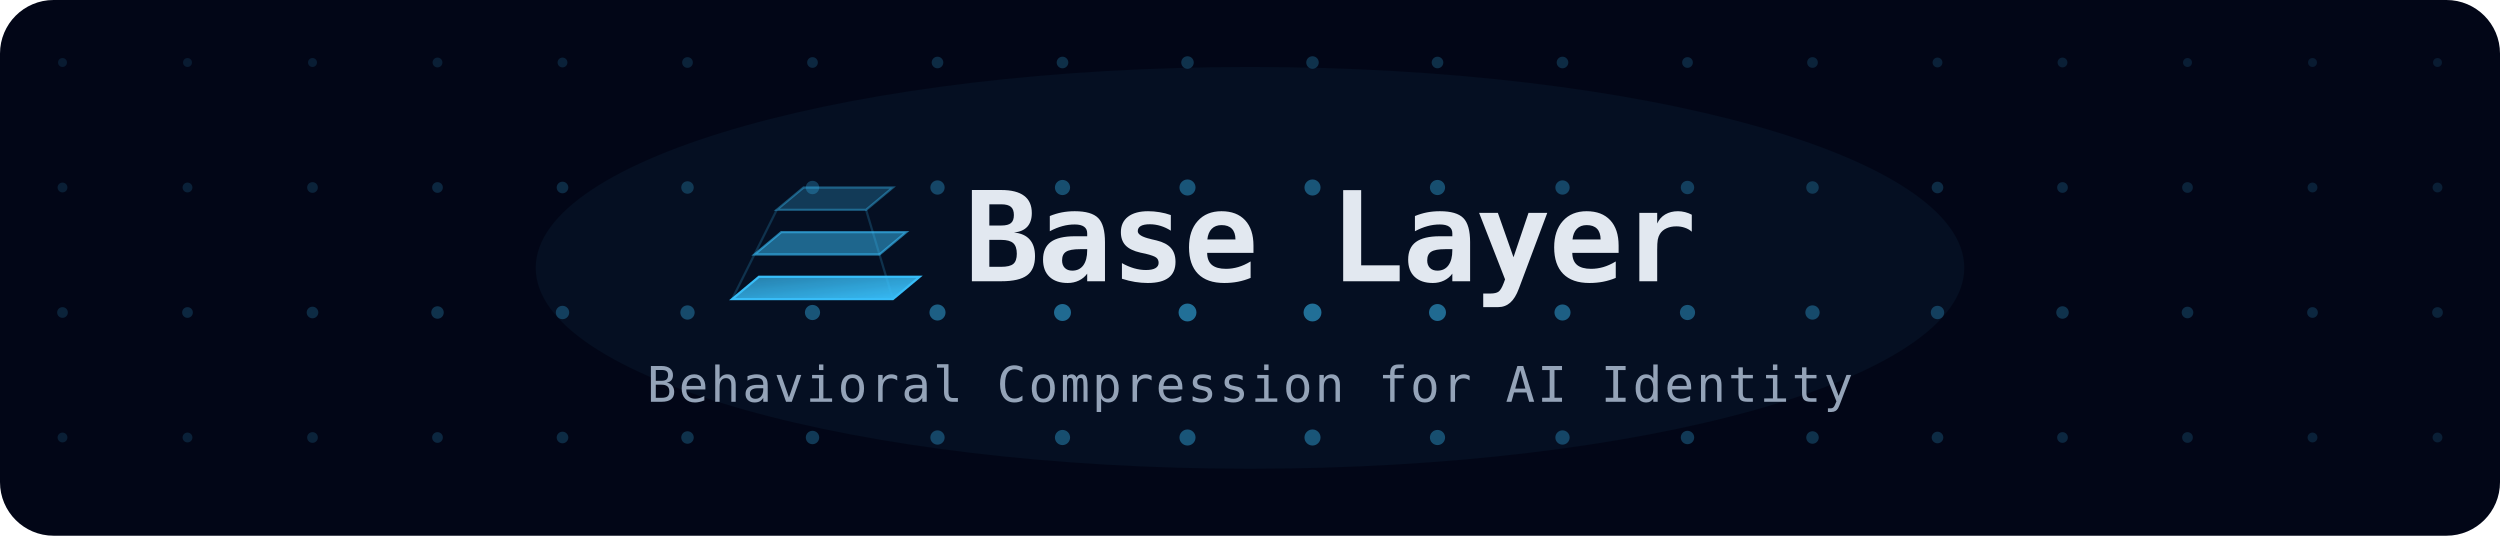
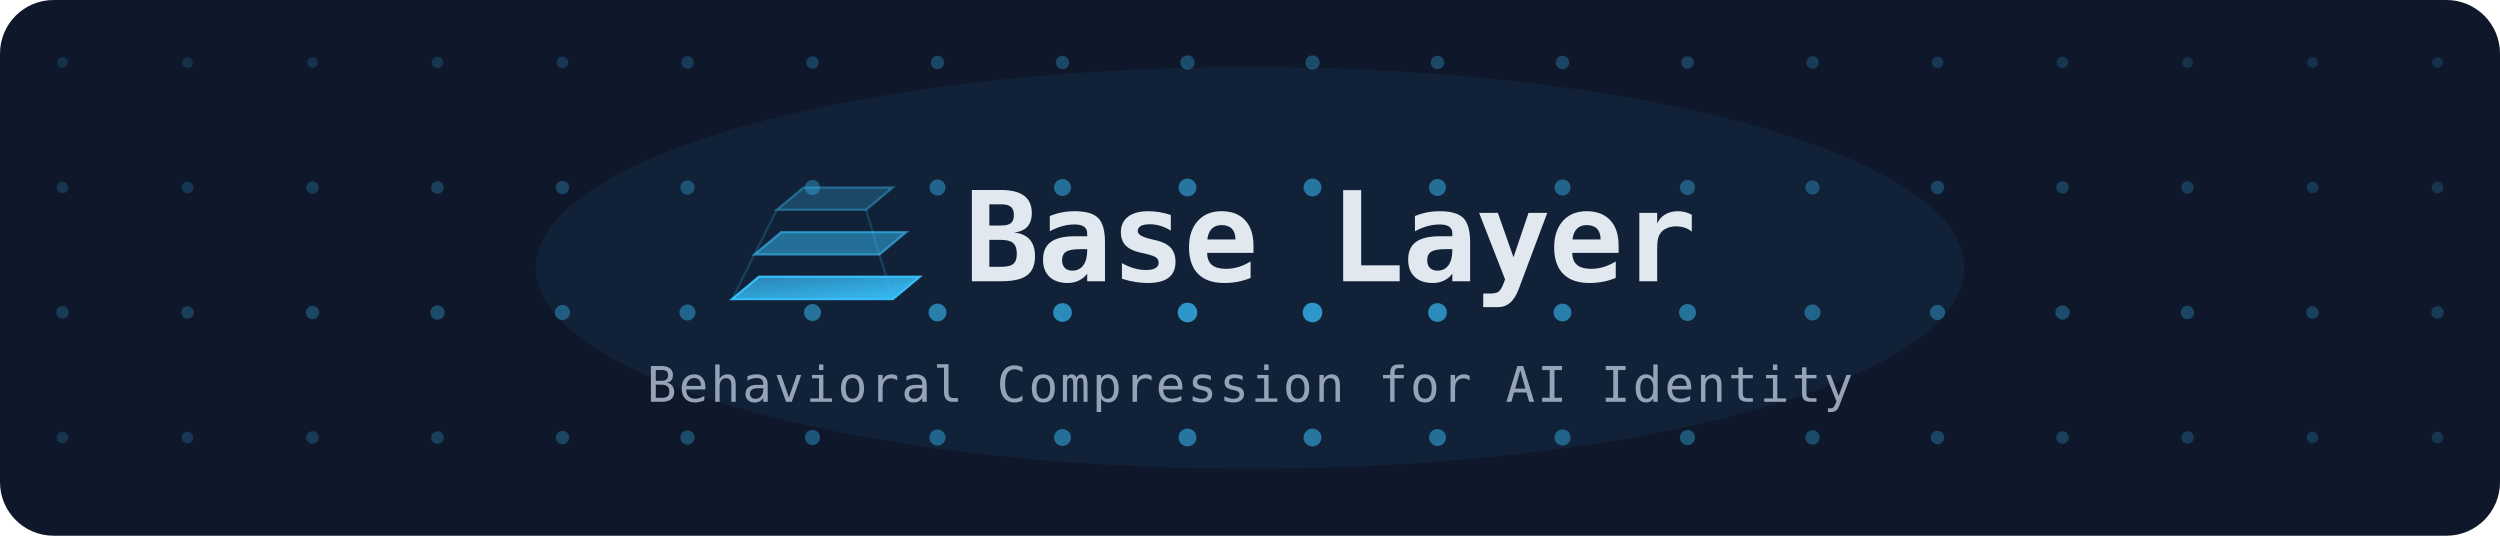
<svg xmlns="http://www.w3.org/2000/svg" width="560" height="120" viewBox="0 0 560 120" fill="none">
  <defs>
    <linearGradient id="layer-grad" x1="0%" y1="0%" x2="100%" y2="100%">
      <stop offset="0%" stop-color="#38bdf8" stop-opacity="0.6" />
      <stop offset="100%" stop-color="#38bdf8" stop-opacity="1" />
    </linearGradient>
  </defs>
-   <rect width="560" height="120" rx="12" fill="#020617" />
-   <circle cx="14" cy="14" r="1.0" fill="#38bdf8" opacity="0.12" />
-   <circle cx="42" cy="14" r="1.0" fill="#38bdf8" opacity="0.12" />
-   <circle cx="70" cy="14" r="1.0" fill="#38bdf8" opacity="0.13" />
-   <circle cx="98" cy="14" r="1.1" fill="#38bdf8" opacity="0.14" />
-   <circle cx="126" cy="14" r="1.1" fill="#38bdf8" opacity="0.15" />
-   <circle cx="154" cy="14" r="1.2" fill="#38bdf8" opacity="0.16" />
-   <circle cx="182" cy="14" r="1.2" fill="#38bdf8" opacity="0.18" />
-   <circle cx="210" cy="14" r="1.3" fill="#38bdf8" opacity="0.2" />
-   <circle cx="238" cy="14" r="1.3" fill="#38bdf8" opacity="0.22" />
-   <circle cx="266" cy="14" r="1.4" fill="#38bdf8" opacity="0.24" />
-   <circle cx="294" cy="14" r="1.4" fill="#38bdf8" opacity="0.24" />
-   <circle cx="322" cy="14" r="1.3" fill="#38bdf8" opacity="0.22" />
-   <circle cx="350" cy="14" r="1.3" fill="#38bdf8" opacity="0.2" />
-   <circle cx="378" cy="14" r="1.2" fill="#38bdf8" opacity="0.18" />
-   <circle cx="406" cy="14" r="1.2" fill="#38bdf8" opacity="0.16" />
-   <circle cx="434" cy="14" r="1.1" fill="#38bdf8" opacity="0.15" />
-   <circle cx="462" cy="14" r="1.1" fill="#38bdf8" opacity="0.14" />
-   <circle cx="490" cy="14" r="1.0" fill="#38bdf8" opacity="0.13" />
-   <circle cx="518" cy="14" r="1.0" fill="#38bdf8" opacity="0.12" />
-   <circle cx="546" cy="14" r="1.0" fill="#38bdf8" opacity="0.12" />
-   <circle cx="14" cy="42" r="1.1" fill="#38bdf8" opacity="0.14" />
-   <circle cx="42" cy="42" r="1.1" fill="#38bdf8" opacity="0.15" />
-   <circle cx="70" cy="42" r="1.2" fill="#38bdf8" opacity="0.16" />
-   <circle cx="98" cy="42" r="1.2" fill="#38bdf8" opacity="0.18" />
-   <circle cx="126" cy="42" r="1.3" fill="#38bdf8" opacity="0.2" />
-   <circle cx="154" cy="42" r="1.4" fill="#38bdf8" opacity="0.24" />
-   <circle cx="182" cy="42" r="1.5" fill="#38bdf8" opacity="0.28" />
-   <circle cx="210" cy="42" r="1.6" fill="#38bdf8" opacity="0.32" />
-   <circle cx="238" cy="42" r="1.7" fill="#38bdf8" opacity="0.36" />
-   <circle cx="266" cy="42" r="1.8" fill="#38bdf8" opacity="0.4" />
-   <circle cx="294" cy="42" r="1.8" fill="#38bdf8" opacity="0.4" />
-   <circle cx="322" cy="42" r="1.7" fill="#38bdf8" opacity="0.36" />
-   <circle cx="350" cy="42" r="1.6" fill="#38bdf8" opacity="0.32" />
-   <circle cx="378" cy="42" r="1.5" fill="#38bdf8" opacity="0.28" />
-   <circle cx="406" cy="42" r="1.4" fill="#38bdf8" opacity="0.24" />
-   <circle cx="434" cy="42" r="1.3" fill="#38bdf8" opacity="0.2" />
-   <circle cx="462" cy="42" r="1.2" fill="#38bdf8" opacity="0.18" />
-   <circle cx="490" cy="42" r="1.2" fill="#38bdf8" opacity="0.16" />
-   <circle cx="518" cy="42" r="1.1" fill="#38bdf8" opacity="0.15" />
-   <circle cx="546" cy="42" r="1.1" fill="#38bdf8" opacity="0.14" />
-   <circle cx="14" cy="70" r="1.2" fill="#38bdf8" opacity="0.16" />
-   <circle cx="42" cy="70" r="1.2" fill="#38bdf8" opacity="0.18" />
-   <circle cx="70" cy="70" r="1.3" fill="#38bdf8" opacity="0.2" />
-   <circle cx="98" cy="70" r="1.4" fill="#38bdf8" opacity="0.24" />
-   <circle cx="126" cy="70" r="1.5" fill="#38bdf8" opacity="0.28" />
-   <circle cx="154" cy="70" r="1.6" fill="#38bdf8" opacity="0.34" />
-   <circle cx="182" cy="70" r="1.7" fill="#38bdf8" opacity="0.4" />
-   <circle cx="210" cy="70" r="1.8" fill="#38bdf8" opacity="0.46" />
-   <circle cx="238" cy="70" r="1.9" fill="#38bdf8" opacity="0.52" />
-   <circle cx="266" cy="70" r="2.0" fill="#38bdf8" opacity="0.55" />
-   <circle cx="294" cy="70" r="2.0" fill="#38bdf8" opacity="0.55" />
-   <circle cx="322" cy="70" r="1.9" fill="#38bdf8" opacity="0.52" />
-   <circle cx="350" cy="70" r="1.8" fill="#38bdf8" opacity="0.46" />
-   <circle cx="378" cy="70" r="1.7" fill="#38bdf8" opacity="0.4" />
-   <circle cx="406" cy="70" r="1.6" fill="#38bdf8" opacity="0.34" />
-   <circle cx="434" cy="70" r="1.5" fill="#38bdf8" opacity="0.28" />
-   <circle cx="462" cy="70" r="1.4" fill="#38bdf8" opacity="0.24" />
-   <circle cx="490" cy="70" r="1.3" fill="#38bdf8" opacity="0.2" />
-   <circle cx="518" cy="70" r="1.2" fill="#38bdf8" opacity="0.18" />
-   <circle cx="546" cy="70" r="1.2" fill="#38bdf8" opacity="0.16" />
-   <circle cx="14" cy="98" r="1.1" fill="#38bdf8" opacity="0.14" />
-   <circle cx="42" cy="98" r="1.1" fill="#38bdf8" opacity="0.15" />
-   <circle cx="70" cy="98" r="1.2" fill="#38bdf8" opacity="0.16" />
-   <circle cx="98" cy="98" r="1.2" fill="#38bdf8" opacity="0.18" />
-   <circle cx="126" cy="98" r="1.3" fill="#38bdf8" opacity="0.2" />
-   <circle cx="154" cy="98" r="1.4" fill="#38bdf8" opacity="0.24" />
-   <circle cx="182" cy="98" r="1.5" fill="#38bdf8" opacity="0.28" />
-   <circle cx="210" cy="98" r="1.6" fill="#38bdf8" opacity="0.32" />
-   <circle cx="238" cy="98" r="1.7" fill="#38bdf8" opacity="0.36" />
-   <circle cx="266" cy="98" r="1.8" fill="#38bdf8" opacity="0.4" />
-   <circle cx="294" cy="98" r="1.8" fill="#38bdf8" opacity="0.4" />
-   <circle cx="322" cy="98" r="1.7" fill="#38bdf8" opacity="0.36" />
-   <circle cx="350" cy="98" r="1.6" fill="#38bdf8" opacity="0.32" />
-   <circle cx="378" cy="98" r="1.5" fill="#38bdf8" opacity="0.28" />
-   <circle cx="406" cy="98" r="1.4" fill="#38bdf8" opacity="0.24" />
-   <circle cx="434" cy="98" r="1.3" fill="#38bdf8" opacity="0.2" />
-   <circle cx="462" cy="98" r="1.2" fill="#38bdf8" opacity="0.18" />
-   <circle cx="490" cy="98" r="1.2" fill="#38bdf8" opacity="0.16" />
-   <circle cx="518" cy="98" r="1.1" fill="#38bdf8" opacity="0.15" />
-   <circle cx="546" cy="98" r="1.1" fill="#38bdf8" opacity="0.14" />
-   <ellipse cx="280" cy="60" rx="160" ry="45" fill="#38bdf8" opacity="0.05" />
+   <rect width="560" height="120" rx="12" fill="#0f172a" />
+   <circle cx="14" cy="14" r="1.2" fill="#38bdf8" opacity="0.15" />
+   <circle cx="42" cy="14" r="1.2" fill="#38bdf8" opacity="0.15" />
+   <circle cx="70" cy="14" r="1.2" fill="#38bdf8" opacity="0.16" />
+   <circle cx="98" cy="14" r="1.3" fill="#38bdf8" opacity="0.18" />
+   <circle cx="126" cy="14" r="1.3" fill="#38bdf8" opacity="0.2" />
+   <circle cx="154" cy="14" r="1.4" fill="#38bdf8" opacity="0.22" />
+   <circle cx="182" cy="14" r="1.4" fill="#38bdf8" opacity="0.25" />
+   <circle cx="210" cy="14" r="1.5" fill="#38bdf8" opacity="0.28" />
+   <circle cx="238" cy="14" r="1.5" fill="#38bdf8" opacity="0.3" />
+   <circle cx="266" cy="14" r="1.6" fill="#38bdf8" opacity="0.32" />
+   <circle cx="294" cy="14" r="1.6" fill="#38bdf8" opacity="0.32" />
+   <circle cx="322" cy="14" r="1.5" fill="#38bdf8" opacity="0.3" />
+   <circle cx="350" cy="14" r="1.5" fill="#38bdf8" opacity="0.28" />
+   <circle cx="378" cy="14" r="1.4" fill="#38bdf8" opacity="0.25" />
+   <circle cx="406" cy="14" r="1.4" fill="#38bdf8" opacity="0.22" />
+   <circle cx="434" cy="14" r="1.3" fill="#38bdf8" opacity="0.2" />
+   <circle cx="462" cy="14" r="1.3" fill="#38bdf8" opacity="0.18" />
+   <circle cx="490" cy="14" r="1.2" fill="#38bdf8" opacity="0.16" />
+   <circle cx="518" cy="14" r="1.2" fill="#38bdf8" opacity="0.15" />
+   <circle cx="546" cy="14" r="1.2" fill="#38bdf8" opacity="0.15" />
+   <circle cx="14" cy="42" r="1.3" fill="#38bdf8" opacity="0.18" />
+   <circle cx="42" cy="42" r="1.3" fill="#38bdf8" opacity="0.2" />
+   <circle cx="70" cy="42" r="1.4" fill="#38bdf8" opacity="0.22" />
+   <circle cx="98" cy="42" r="1.4" fill="#38bdf8" opacity="0.25" />
+   <circle cx="126" cy="42" r="1.5" fill="#38bdf8" opacity="0.28" />
+   <circle cx="154" cy="42" r="1.6" fill="#38bdf8" opacity="0.32" />
+   <circle cx="182" cy="42" r="1.7" fill="#38bdf8" opacity="0.38" />
+   <circle cx="210" cy="42" r="1.8" fill="#38bdf8" opacity="0.44" />
+   <circle cx="238" cy="42" r="1.9" fill="#38bdf8" opacity="0.5" />
+   <circle cx="266" cy="42" r="2.0" fill="#38bdf8" opacity="0.55" />
+   <circle cx="294" cy="42" r="2.0" fill="#38bdf8" opacity="0.55" />
+   <circle cx="322" cy="42" r="1.9" fill="#38bdf8" opacity="0.5" />
+   <circle cx="350" cy="42" r="1.8" fill="#38bdf8" opacity="0.44" />
+   <circle cx="378" cy="42" r="1.7" fill="#38bdf8" opacity="0.38" />
+   <circle cx="406" cy="42" r="1.6" fill="#38bdf8" opacity="0.32" />
+   <circle cx="434" cy="42" r="1.5" fill="#38bdf8" opacity="0.28" />
+   <circle cx="462" cy="42" r="1.4" fill="#38bdf8" opacity="0.25" />
+   <circle cx="490" cy="42" r="1.4" fill="#38bdf8" opacity="0.22" />
+   <circle cx="518" cy="42" r="1.3" fill="#38bdf8" opacity="0.2" />
+   <circle cx="546" cy="42" r="1.3" fill="#38bdf8" opacity="0.18" />
+   <circle cx="14" cy="70" r="1.4" fill="#38bdf8" opacity="0.22" />
+   <circle cx="42" cy="70" r="1.4" fill="#38bdf8" opacity="0.25" />
+   <circle cx="70" cy="70" r="1.5" fill="#38bdf8" opacity="0.28" />
+   <circle cx="98" cy="70" r="1.6" fill="#38bdf8" opacity="0.32" />
+   <circle cx="126" cy="70" r="1.7" fill="#38bdf8" opacity="0.38" />
+   <circle cx="154" cy="70" r="1.8" fill="#38bdf8" opacity="0.44" />
+   <circle cx="182" cy="70" r="1.9" fill="#38bdf8" opacity="0.52" />
+   <circle cx="210" cy="70" r="2.0" fill="#38bdf8" opacity="0.6" />
+   <circle cx="238" cy="70" r="2.1" fill="#38bdf8" opacity="0.68" />
+   <circle cx="266" cy="70" r="2.2" fill="#38bdf8" opacity="0.75" />
+   <circle cx="294" cy="70" r="2.2" fill="#38bdf8" opacity="0.75" />
+   <circle cx="322" cy="70" r="2.1" fill="#38bdf8" opacity="0.68" />
+   <circle cx="350" cy="70" r="2.0" fill="#38bdf8" opacity="0.6" />
+   <circle cx="378" cy="70" r="1.9" fill="#38bdf8" opacity="0.52" />
+   <circle cx="406" cy="70" r="1.8" fill="#38bdf8" opacity="0.44" />
+   <circle cx="434" cy="70" r="1.7" fill="#38bdf8" opacity="0.38" />
+   <circle cx="462" cy="70" r="1.6" fill="#38bdf8" opacity="0.32" />
+   <circle cx="490" cy="70" r="1.5" fill="#38bdf8" opacity="0.28" />
+   <circle cx="518" cy="70" r="1.4" fill="#38bdf8" opacity="0.25" />
+   <circle cx="546" cy="70" r="1.4" fill="#38bdf8" opacity="0.22" />
+   <circle cx="14" cy="98" r="1.3" fill="#38bdf8" opacity="0.18" />
+   <circle cx="42" cy="98" r="1.3" fill="#38bdf8" opacity="0.2" />
+   <circle cx="70" cy="98" r="1.4" fill="#38bdf8" opacity="0.22" />
+   <circle cx="98" cy="98" r="1.4" fill="#38bdf8" opacity="0.25" />
+   <circle cx="126" cy="98" r="1.5" fill="#38bdf8" opacity="0.28" />
+   <circle cx="154" cy="98" r="1.6" fill="#38bdf8" opacity="0.32" />
+   <circle cx="182" cy="98" r="1.7" fill="#38bdf8" opacity="0.38" />
+   <circle cx="210" cy="98" r="1.8" fill="#38bdf8" opacity="0.44" />
+   <circle cx="238" cy="98" r="1.9" fill="#38bdf8" opacity="0.5" />
+   <circle cx="266" cy="98" r="2.0" fill="#38bdf8" opacity="0.55" />
+   <circle cx="294" cy="98" r="2.0" fill="#38bdf8" opacity="0.55" />
+   <circle cx="322" cy="98" r="1.9" fill="#38bdf8" opacity="0.5" />
+   <circle cx="350" cy="98" r="1.8" fill="#38bdf8" opacity="0.44" />
+   <circle cx="378" cy="98" r="1.7" fill="#38bdf8" opacity="0.38" />
+   <circle cx="406" cy="98" r="1.6" fill="#38bdf8" opacity="0.32" />
+   <circle cx="434" cy="98" r="1.5" fill="#38bdf8" opacity="0.28" />
+   <circle cx="462" cy="98" r="1.4" fill="#38bdf8" opacity="0.25" />
+   <circle cx="490" cy="98" r="1.4" fill="#38bdf8" opacity="0.22" />
+   <circle cx="518" cy="98" r="1.3" fill="#38bdf8" opacity="0.2" />
+   <circle cx="546" cy="98" r="1.3" fill="#38bdf8" opacity="0.18" />
+   <ellipse cx="280" cy="60" rx="160" ry="45" fill="#38bdf8" opacity="0.06" />
  <g transform="translate(164, 20)">
    <path d="M10 27L16 22L36 22L30 27Z" fill="#38bdf8" opacity="0.25" />
    <path d="M10 27L16 22L36 22L30 27Z" stroke="#38bdf8" stroke-width="0.5" opacity="0.4" />
    <path d="M5 37L11 32L39 32L33 37Z" fill="#38bdf8" opacity="0.5" />
    <path d="M5 37L11 32L39 32L33 37Z" stroke="#38bdf8" stroke-width="0.5" opacity="0.6" />
    <path d="M0 47L6 42L42 42L36 47Z" fill="url(#layer-grad)" />
    <path d="M0 47L6 42L42 42L36 47Z" stroke="#38bdf8" stroke-width="0.5" opacity="1" />
    <line x1="10" y1="27" x2="5" y2="37" stroke="#38bdf8" stroke-width="0.5" opacity="0.2" />
    <line x1="30" y1="27" x2="33" y2="37" stroke="#38bdf8" stroke-width="0.5" opacity="0.2" />
    <line x1="5" y1="37" x2="0" y2="47" stroke="#38bdf8" stroke-width="0.5" opacity="0.2" />
    <line x1="33" y1="37" x2="36" y2="47" stroke="#38bdf8" stroke-width="0.5" opacity="0.2" />
    <path d="M0 47L6 42L42 42L36 47Z" fill="#38bdf8" opacity="0.08" />
    <text x="52" y="43" font-family="ui-monospace, SFMono-Regular, 'SF Mono', Menlo, Consolas, monospace" font-size="28" font-weight="600" fill="#e2e8f0" letter-spacing="-0.5">Base Layer</text>
  </g>
  <text x="280" y="90" text-anchor="middle" font-family="ui-monospace, SFMono-Regular, 'SF Mono', Menlo, Consolas, monospace" font-size="11" fill="#94a3b8" letter-spacing="0.5">Behavioral Compression for AI Identity</text>
</svg>
